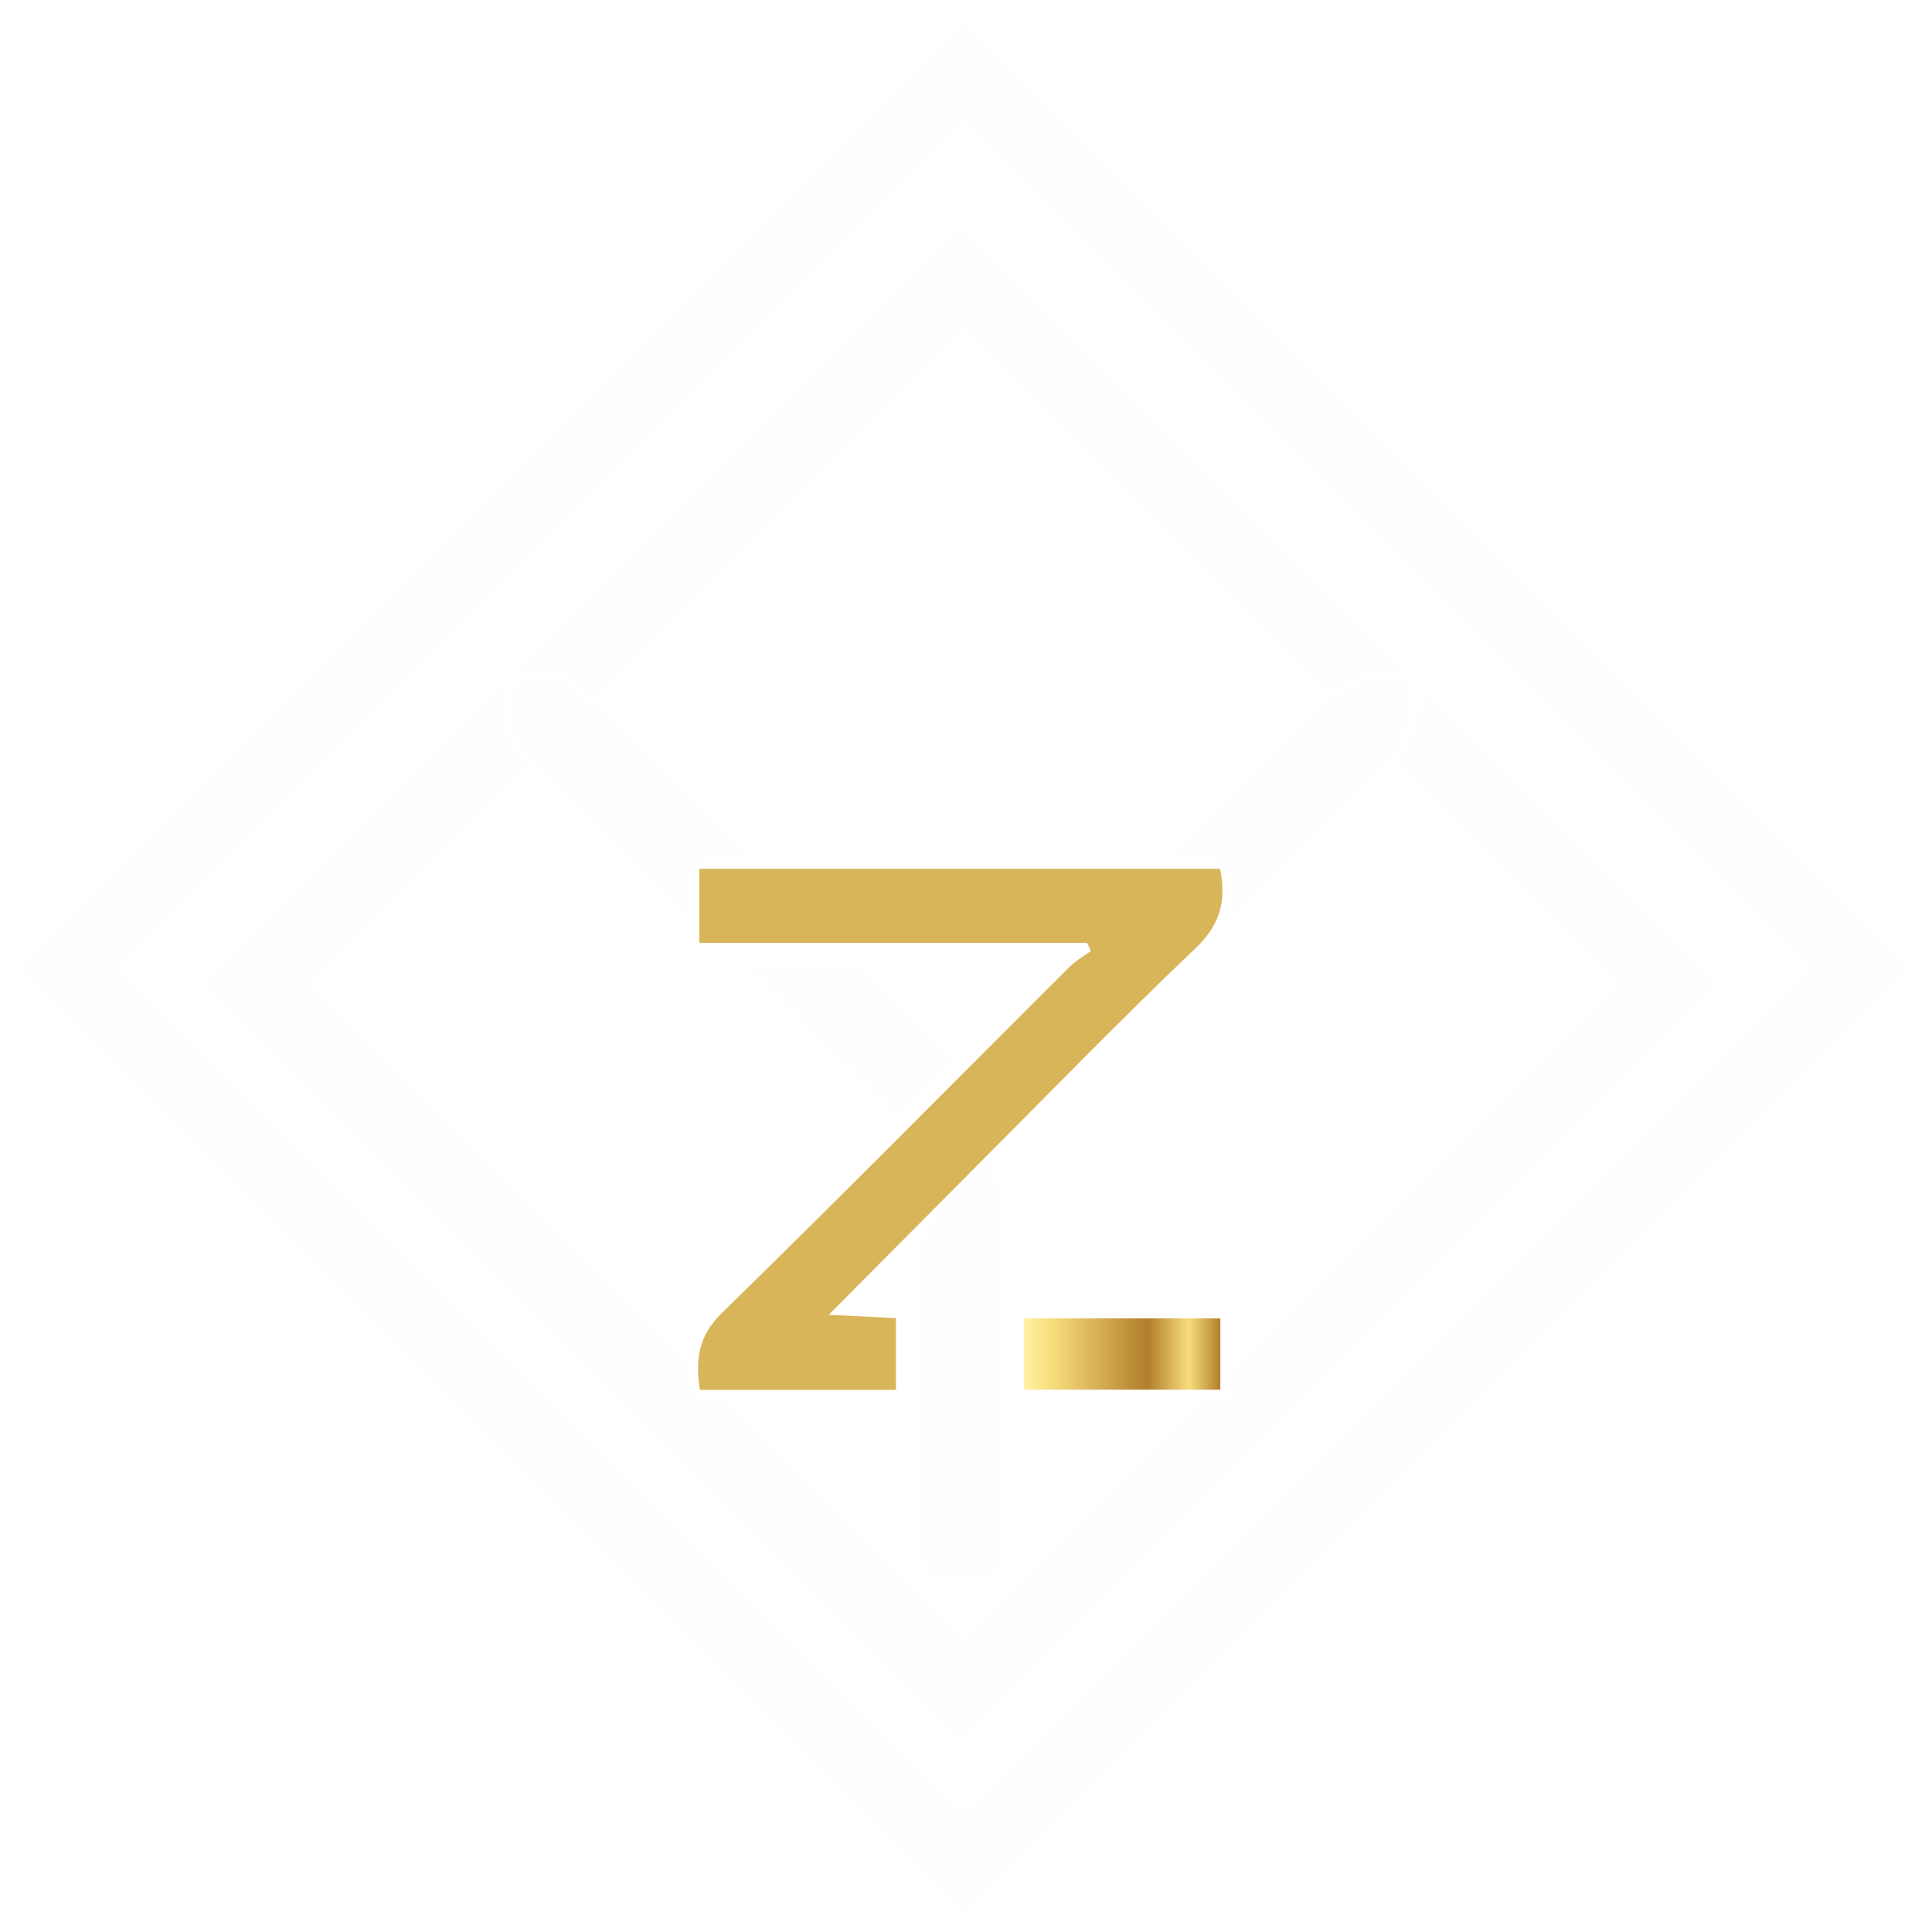
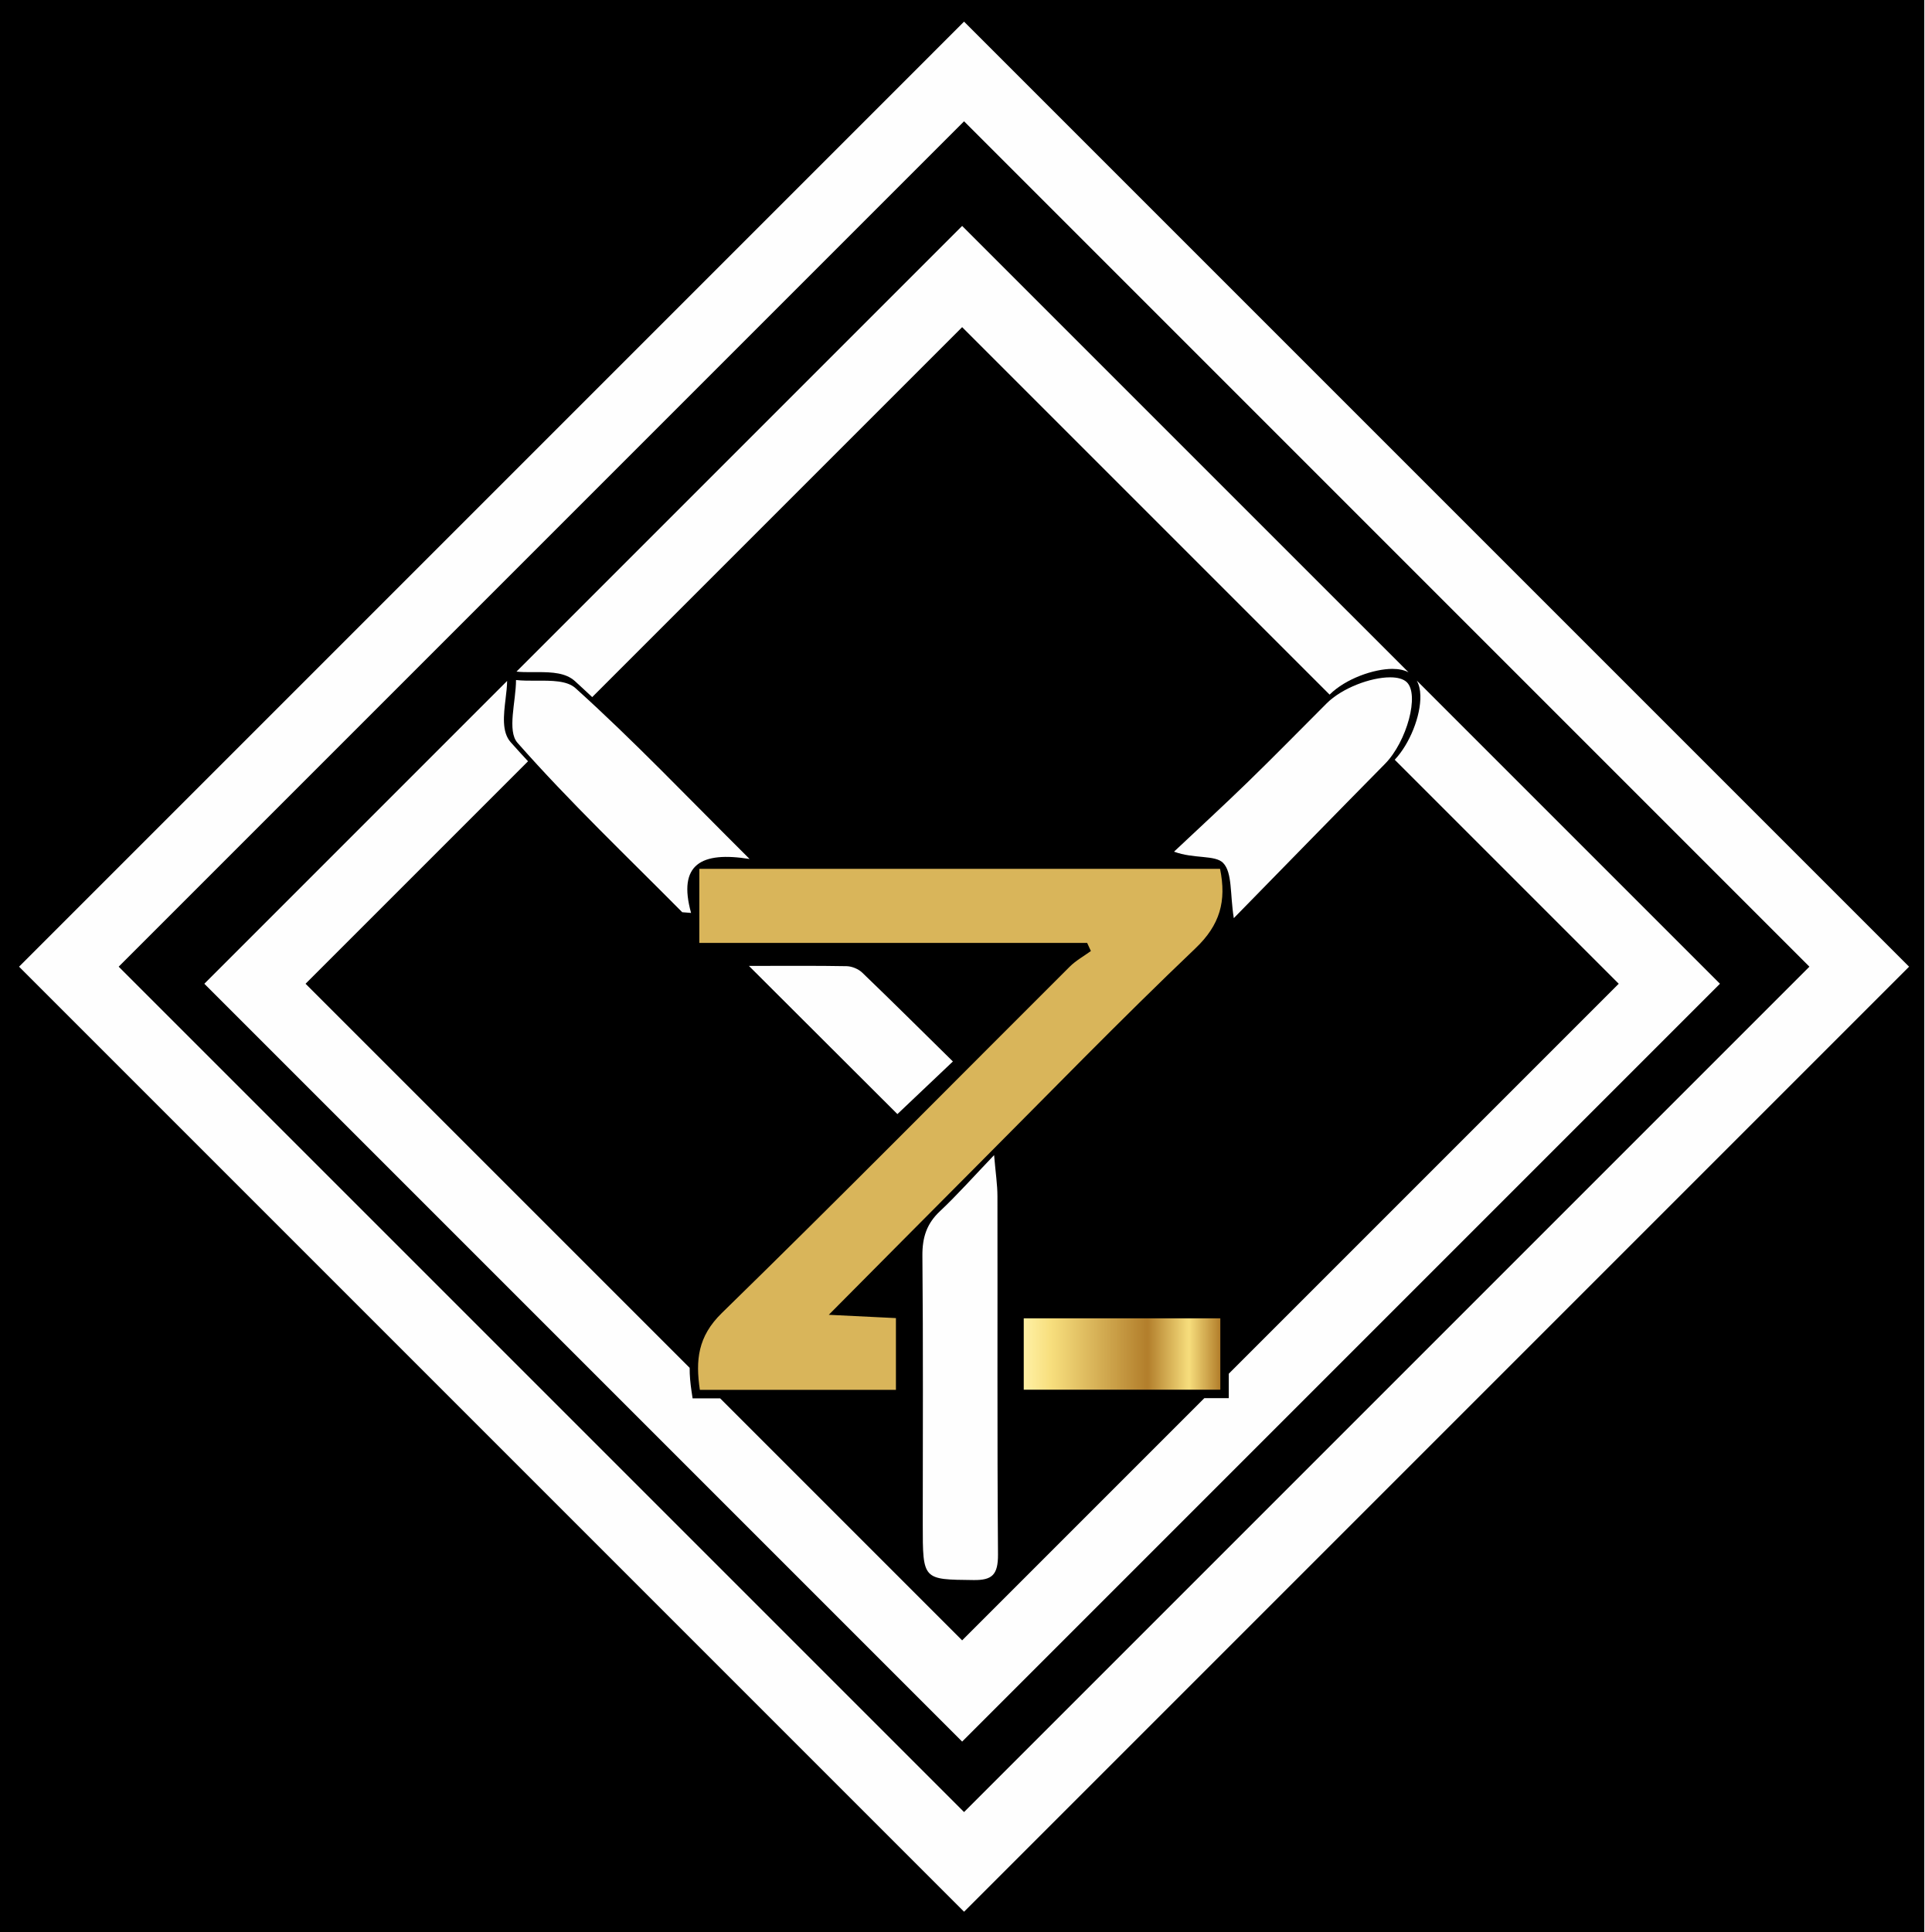
<svg xmlns="http://www.w3.org/2000/svg" viewBox="379 95 251 252" role="img" aria-labelledby="title">
+   <rect x="379" y="95" width="251" height="252" fill="#000000" />
  <defs>
    <clipPath id="clip-0">
      <path clip-rule="nonzero" d="M 512.535 266.957 L 538.176 266.957 L 538.176 276.266 L 512.535 276.266 Z M 512.535 266.957 " />
    </clipPath>
    <linearGradient id="linear-pattern-0" gradientUnits="userSpaceOnUse" x1="511.762" y1="305.96" x2="537.446" y2="305.96" gradientTransform="matrix(0.998324, 0, 0, -0.998324, 1.630647, 577.0589)">
      <stop offset="0" stop-color="rgb(99.997%, 94.496%, 64.691%)" stop-opacity="1" />
      <stop offset="0.004" stop-color="rgb(99.91%, 94.289%, 64.253%)" stop-opacity="1" />
      <stop offset="0.008" stop-color="rgb(99.825%, 94.083%, 63.815%)" stop-opacity="1" />
      <stop offset="0.012" stop-color="rgb(99.738%, 93.875%, 63.377%)" stop-opacity="1" />
      <stop offset="0.016" stop-color="rgb(99.652%, 93.669%, 62.939%)" stop-opacity="1" />
      <stop offset="0.02" stop-color="rgb(99.565%, 93.463%, 62.502%)" stop-opacity="1" />
      <stop offset="0.023" stop-color="rgb(99.478%, 93.257%, 62.064%)" stop-opacity="1" />
      <stop offset="0.027" stop-color="rgb(99.391%, 93.05%, 61.626%)" stop-opacity="1" />
      <stop offset="0.031" stop-color="rgb(99.306%, 92.844%, 61.188%)" stop-opacity="1" />
      <stop offset="0.035" stop-color="rgb(99.219%, 92.638%, 60.75%)" stop-opacity="1" />
      <stop offset="0.039" stop-color="rgb(99.133%, 92.432%, 60.312%)" stop-opacity="1" />
      <stop offset="0.043" stop-color="rgb(99.046%, 92.224%, 59.874%)" stop-opacity="1" />
      <stop offset="0.047" stop-color="rgb(98.959%, 92.018%, 59.436%)" stop-opacity="1" />
      <stop offset="0.051" stop-color="rgb(98.872%, 91.812%, 58.998%)" stop-opacity="1" />
      <stop offset="0.055" stop-color="rgb(98.787%, 91.606%, 58.56%)" stop-opacity="1" />
      <stop offset="0.059" stop-color="rgb(98.7%, 91.399%, 58.122%)" stop-opacity="1" />
      <stop offset="0.062" stop-color="rgb(98.615%, 91.193%, 57.684%)" stop-opacity="1" />
      <stop offset="0.066" stop-color="rgb(98.528%, 90.985%, 57.246%)" stop-opacity="1" />
      <stop offset="0.07" stop-color="rgb(98.441%, 90.779%, 56.808%)" stop-opacity="1" />
      <stop offset="0.074" stop-color="rgb(98.354%, 90.573%, 56.371%)" stop-opacity="1" />
      <stop offset="0.078" stop-color="rgb(98.268%, 90.367%, 55.933%)" stop-opacity="1" />
      <stop offset="0.082" stop-color="rgb(98.181%, 90.16%, 55.495%)" stop-opacity="1" />
      <stop offset="0.086" stop-color="rgb(98.096%, 89.954%, 55.057%)" stop-opacity="1" />
      <stop offset="0.09" stop-color="rgb(98.009%, 89.748%, 54.619%)" stop-opacity="1" />
      <stop offset="0.094" stop-color="rgb(97.922%, 89.542%, 54.181%)" stop-opacity="1" />
      <stop offset="0.098" stop-color="rgb(97.835%, 89.334%, 53.743%)" stop-opacity="1" />
      <stop offset="0.102" stop-color="rgb(97.749%, 89.128%, 53.305%)" stop-opacity="1" />
      <stop offset="0.105" stop-color="rgb(97.662%, 88.922%, 52.866%)" stop-opacity="1" />
      <stop offset="0.109" stop-color="rgb(97.577%, 88.716%, 52.428%)" stop-opacity="1" />
      <stop offset="0.113" stop-color="rgb(97.49%, 88.509%, 51.99%)" stop-opacity="1" />
      <stop offset="0.117" stop-color="rgb(97.403%, 88.303%, 51.552%)" stop-opacity="1" />
      <stop offset="0.121" stop-color="rgb(97.316%, 88.095%, 51.114%)" stop-opacity="1" />
      <stop offset="0.125" stop-color="rgb(97.231%, 87.889%, 50.676%)" stop-opacity="1" />
      <stop offset="0.129" stop-color="rgb(97.144%, 87.683%, 50.238%)" stop-opacity="1" />
      <stop offset="0.133" stop-color="rgb(97.058%, 87.477%, 49.8%)" stop-opacity="1" />
      <stop offset="0.137" stop-color="rgb(96.96%, 87.262%, 49.377%)" stop-opacity="1" />
      <stop offset="0.141" stop-color="rgb(96.863%, 87.048%, 48.956%)" stop-opacity="1" />
      <stop offset="0.145" stop-color="rgb(96.646%, 86.748%, 48.7%)" stop-opacity="1" />
      <stop offset="0.148" stop-color="rgb(96.431%, 86.447%, 48.444%)" stop-opacity="1" />
      <stop offset="0.152" stop-color="rgb(96.214%, 86.147%, 48.187%)" stop-opacity="1" />
      <stop offset="0.156" stop-color="rgb(95.999%, 85.846%, 47.932%)" stop-opacity="1" />
      <stop offset="0.16" stop-color="rgb(95.782%, 85.545%, 47.676%)" stop-opacity="1" />
      <stop offset="0.164" stop-color="rgb(95.566%, 85.245%, 47.421%)" stop-opacity="1" />
      <stop offset="0.168" stop-color="rgb(95.349%, 84.944%, 47.165%)" stop-opacity="1" />
      <stop offset="0.172" stop-color="rgb(95.134%, 84.644%, 46.909%)" stop-opacity="1" />
      <stop offset="0.176" stop-color="rgb(94.917%, 84.343%, 46.652%)" stop-opacity="1" />
      <stop offset="0.18" stop-color="rgb(94.702%, 84.044%, 46.397%)" stop-opacity="1" />
      <stop offset="0.184" stop-color="rgb(94.485%, 83.743%, 46.141%)" stop-opacity="1" />
      <stop offset="0.188" stop-color="rgb(94.27%, 83.443%, 45.886%)" stop-opacity="1" />
      <stop offset="0.191" stop-color="rgb(94.054%, 83.142%, 45.63%)" stop-opacity="1" />
      <stop offset="0.195" stop-color="rgb(93.839%, 82.841%, 45.374%)" stop-opacity="1" />
      <stop offset="0.199" stop-color="rgb(93.622%, 82.541%, 45.117%)" stop-opacity="1" />
      <stop offset="0.203" stop-color="rgb(93.407%, 82.24%, 44.862%)" stop-opacity="1" />
      <stop offset="0.207" stop-color="rgb(93.19%, 81.94%, 44.606%)" stop-opacity="1" />
      <stop offset="0.211" stop-color="rgb(92.975%, 81.639%, 44.351%)" stop-opacity="1" />
      <stop offset="0.215" stop-color="rgb(92.758%, 81.339%, 44.095%)" stop-opacity="1" />
      <stop offset="0.219" stop-color="rgb(92.543%, 81.038%, 43.839%)" stop-opacity="1" />
      <stop offset="0.223" stop-color="rgb(92.326%, 80.737%, 43.582%)" stop-opacity="1" />
      <stop offset="0.227" stop-color="rgb(92.111%, 80.438%, 43.327%)" stop-opacity="1" />
      <stop offset="0.23" stop-color="rgb(91.895%, 80.138%, 43.071%)" stop-opacity="1" />
      <stop offset="0.234" stop-color="rgb(91.679%, 79.837%, 42.816%)" stop-opacity="1" />
      <stop offset="0.238" stop-color="rgb(91.463%, 79.536%, 42.56%)" stop-opacity="1" />
      <stop offset="0.242" stop-color="rgb(91.246%, 79.236%, 42.303%)" stop-opacity="1" />
      <stop offset="0.246" stop-color="rgb(91.029%, 78.935%, 42.047%)" stop-opacity="1" />
      <stop offset="0.25" stop-color="rgb(90.814%, 78.635%, 41.792%)" stop-opacity="1" />
      <stop offset="0.254" stop-color="rgb(90.598%, 78.334%, 41.536%)" stop-opacity="1" />
      <stop offset="0.258" stop-color="rgb(90.382%, 78.033%, 41.28%)" stop-opacity="1" />
      <stop offset="0.262" stop-color="rgb(90.166%, 77.733%, 41.023%)" stop-opacity="1" />
      <stop offset="0.266" stop-color="rgb(89.951%, 77.432%, 40.768%)" stop-opacity="1" />
      <stop offset="0.27" stop-color="rgb(89.734%, 77.132%, 40.512%)" stop-opacity="1" />
      <stop offset="0.273" stop-color="rgb(89.519%, 76.833%, 40.257%)" stop-opacity="1" />
      <stop offset="0.277" stop-color="rgb(89.302%, 76.532%, 40.001%)" stop-opacity="1" />
      <stop offset="0.281" stop-color="rgb(89.087%, 76.231%, 39.745%)" stop-opacity="1" />
      <stop offset="0.285" stop-color="rgb(88.87%, 75.931%, 39.488%)" stop-opacity="1" />
      <stop offset="0.289" stop-color="rgb(88.655%, 75.63%, 39.233%)" stop-opacity="1" />
      <stop offset="0.293" stop-color="rgb(88.438%, 75.33%, 38.977%)" stop-opacity="1" />
      <stop offset="0.297" stop-color="rgb(88.223%, 75.029%, 38.722%)" stop-opacity="1" />
      <stop offset="0.301" stop-color="rgb(88.007%, 74.728%, 38.466%)" stop-opacity="1" />
      <stop offset="0.305" stop-color="rgb(87.791%, 74.428%, 38.21%)" stop-opacity="1" />
      <stop offset="0.309" stop-color="rgb(87.575%, 74.127%, 37.953%)" stop-opacity="1" />
      <stop offset="0.312" stop-color="rgb(87.358%, 73.827%, 37.698%)" stop-opacity="1" />
      <stop offset="0.316" stop-color="rgb(87.141%, 73.526%, 37.442%)" stop-opacity="1" />
      <stop offset="0.32" stop-color="rgb(86.926%, 73.225%, 37.187%)" stop-opacity="1" />
      <stop offset="0.324" stop-color="rgb(86.71%, 72.925%, 36.931%)" stop-opacity="1" />
      <stop offset="0.328" stop-color="rgb(86.494%, 72.626%, 36.675%)" stop-opacity="1" />
      <stop offset="0.332" stop-color="rgb(86.278%, 72.325%, 36.418%)" stop-opacity="1" />
      <stop offset="0.336" stop-color="rgb(86.063%, 72.025%, 36.163%)" stop-opacity="1" />
      <stop offset="0.34" stop-color="rgb(85.846%, 71.724%, 35.907%)" stop-opacity="1" />
      <stop offset="0.344" stop-color="rgb(85.631%, 71.423%, 35.652%)" stop-opacity="1" />
      <stop offset="0.348" stop-color="rgb(85.414%, 71.123%, 35.396%)" stop-opacity="1" />
      <stop offset="0.352" stop-color="rgb(85.199%, 70.822%, 35.139%)" stop-opacity="1" />
      <stop offset="0.355" stop-color="rgb(84.982%, 70.522%, 34.883%)" stop-opacity="1" />
      <stop offset="0.359" stop-color="rgb(84.767%, 70.221%, 34.628%)" stop-opacity="1" />
      <stop offset="0.363" stop-color="rgb(84.55%, 69.92%, 34.372%)" stop-opacity="1" />
      <stop offset="0.367" stop-color="rgb(84.335%, 69.62%, 34.117%)" stop-opacity="1" />
      <stop offset="0.371" stop-color="rgb(84.119%, 69.319%, 33.861%)" stop-opacity="1" />
      <stop offset="0.375" stop-color="rgb(83.904%, 69.02%, 33.604%)" stop-opacity="1" />
      <stop offset="0.379" stop-color="rgb(83.687%, 68.719%, 33.348%)" stop-opacity="1" />
      <stop offset="0.383" stop-color="rgb(83.47%, 68.419%, 33.093%)" stop-opacity="1" />
      <stop offset="0.387" stop-color="rgb(83.253%, 68.118%, 32.837%)" stop-opacity="1" />
      <stop offset="0.391" stop-color="rgb(83.038%, 67.818%, 32.582%)" stop-opacity="1" />
      <stop offset="0.395" stop-color="rgb(82.822%, 67.517%, 32.326%)" stop-opacity="1" />
      <stop offset="0.398" stop-color="rgb(82.607%, 67.216%, 32.069%)" stop-opacity="1" />
      <stop offset="0.402" stop-color="rgb(82.39%, 66.916%, 31.813%)" stop-opacity="1" />
      <stop offset="0.406" stop-color="rgb(82.175%, 66.615%, 31.558%)" stop-opacity="1" />
      <stop offset="0.41" stop-color="rgb(81.958%, 66.315%, 31.302%)" stop-opacity="1" />
      <stop offset="0.414" stop-color="rgb(81.743%, 66.014%, 31.047%)" stop-opacity="1" />
      <stop offset="0.418" stop-color="rgb(81.526%, 65.714%, 30.791%)" stop-opacity="1" />
      <stop offset="0.422" stop-color="rgb(81.311%, 65.414%, 30.534%)" stop-opacity="1" />
      <stop offset="0.426" stop-color="rgb(81.094%, 65.114%, 30.278%)" stop-opacity="1" />
      <stop offset="0.43" stop-color="rgb(80.879%, 64.813%, 30.023%)" stop-opacity="1" />
      <stop offset="0.434" stop-color="rgb(80.663%, 64.513%, 29.767%)" stop-opacity="1" />
      <stop offset="0.438" stop-color="rgb(80.447%, 64.212%, 29.512%)" stop-opacity="1" />
      <stop offset="0.441" stop-color="rgb(80.231%, 63.911%, 29.256%)" stop-opacity="1" />
      <stop offset="0.445" stop-color="rgb(80.016%, 63.611%, 28.999%)" stop-opacity="1" />
      <stop offset="0.449" stop-color="rgb(79.799%, 63.31%, 28.743%)" stop-opacity="1" />
      <stop offset="0.453" stop-color="rgb(79.584%, 63.01%, 28.488%)" stop-opacity="1" />
      <stop offset="0.457" stop-color="rgb(79.367%, 62.709%, 28.232%)" stop-opacity="1" />
      <stop offset="0.461" stop-color="rgb(79.15%, 62.408%, 27.977%)" stop-opacity="1" />
      <stop offset="0.465" stop-color="rgb(78.934%, 62.108%, 27.721%)" stop-opacity="1" />
      <stop offset="0.469" stop-color="rgb(78.719%, 61.807%, 27.464%)" stop-opacity="1" />
      <stop offset="0.473" stop-color="rgb(78.502%, 61.507%, 27.208%)" stop-opacity="1" />
      <stop offset="0.477" stop-color="rgb(78.287%, 61.208%, 26.953%)" stop-opacity="1" />
      <stop offset="0.48" stop-color="rgb(78.07%, 60.907%, 26.697%)" stop-opacity="1" />
      <stop offset="0.484" stop-color="rgb(77.855%, 60.606%, 26.442%)" stop-opacity="1" />
      <stop offset="0.488" stop-color="rgb(77.638%, 60.306%, 26.186%)" stop-opacity="1" />
      <stop offset="0.492" stop-color="rgb(77.423%, 60.005%, 25.929%)" stop-opacity="1" />
      <stop offset="0.496" stop-color="rgb(77.206%, 59.705%, 25.673%)" stop-opacity="1" />
      <stop offset="0.5" stop-color="rgb(76.991%, 59.404%, 25.418%)" stop-opacity="1" />
      <stop offset="0.504" stop-color="rgb(76.775%, 59.103%, 25.162%)" stop-opacity="1" />
      <stop offset="0.508" stop-color="rgb(76.559%, 58.803%, 24.907%)" stop-opacity="1" />
      <stop offset="0.512" stop-color="rgb(76.343%, 58.502%, 24.651%)" stop-opacity="1" />
      <stop offset="0.516" stop-color="rgb(76.128%, 58.202%, 24.394%)" stop-opacity="1" />
      <stop offset="0.52" stop-color="rgb(75.911%, 57.901%, 24.138%)" stop-opacity="1" />
      <stop offset="0.523" stop-color="rgb(75.696%, 57.602%, 23.883%)" stop-opacity="1" />
      <stop offset="0.527" stop-color="rgb(75.479%, 57.301%, 23.627%)" stop-opacity="1" />
      <stop offset="0.531" stop-color="rgb(75.262%, 57.001%, 23.372%)" stop-opacity="1" />
      <stop offset="0.535" stop-color="rgb(75.046%, 56.7%, 23.116%)" stop-opacity="1" />
      <stop offset="0.539" stop-color="rgb(74.831%, 56.4%, 22.859%)" stop-opacity="1" />
      <stop offset="0.543" stop-color="rgb(74.614%, 56.099%, 22.603%)" stop-opacity="1" />
      <stop offset="0.547" stop-color="rgb(74.399%, 55.798%, 22.348%)" stop-opacity="1" />
      <stop offset="0.551" stop-color="rgb(74.182%, 55.498%, 22.092%)" stop-opacity="1" />
      <stop offset="0.555" stop-color="rgb(73.967%, 55.197%, 21.837%)" stop-opacity="1" />
      <stop offset="0.559" stop-color="rgb(73.75%, 54.897%, 21.581%)" stop-opacity="1" />
      <stop offset="0.562" stop-color="rgb(73.535%, 54.596%, 21.324%)" stop-opacity="1" />
      <stop offset="0.566" stop-color="rgb(73.318%, 54.295%, 21.068%)" stop-opacity="1" />
      <stop offset="0.57" stop-color="rgb(73.103%, 53.996%, 20.813%)" stop-opacity="1" />
      <stop offset="0.574" stop-color="rgb(72.887%, 53.696%, 20.557%)" stop-opacity="1" />
      <stop offset="0.578" stop-color="rgb(72.672%, 53.395%, 20.302%)" stop-opacity="1" />
      <stop offset="0.582" stop-color="rgb(72.455%, 53.094%, 20.045%)" stop-opacity="1" />
      <stop offset="0.586" stop-color="rgb(72.24%, 52.794%, 19.789%)" stop-opacity="1" />
      <stop offset="0.59" stop-color="rgb(72.023%, 52.493%, 19.533%)" stop-opacity="1" />
      <stop offset="0.594" stop-color="rgb(71.808%, 52.193%, 19.278%)" stop-opacity="1" />
      <stop offset="0.598" stop-color="rgb(71.591%, 51.892%, 19.022%)" stop-opacity="1" />
      <stop offset="0.602" stop-color="rgb(71.375%, 51.591%, 18.767%)" stop-opacity="1" />
      <stop offset="0.605" stop-color="rgb(71.158%, 51.291%, 18.51%)" stop-opacity="1" />
      <stop offset="0.609" stop-color="rgb(70.943%, 50.99%, 18.254%)" stop-opacity="1" />
      <stop offset="0.613" stop-color="rgb(70.726%, 50.69%, 17.998%)" stop-opacity="1" />
      <stop offset="0.617" stop-color="rgb(70.511%, 50.389%, 17.743%)" stop-opacity="1" />
      <stop offset="0.621" stop-color="rgb(70.294%, 50.089%, 17.487%)" stop-opacity="1" />
      <stop offset="0.625" stop-color="rgb(70.079%, 49.789%, 17.23%)" stop-opacity="1" />
      <stop offset="0.633" stop-color="rgb(70.116%, 49.84%, 17.274%)" stop-opacity="1" />
      <stop offset="0.637" stop-color="rgb(70.657%, 50.592%, 17.915%)" stop-opacity="1" />
      <stop offset="0.641" stop-color="rgb(71.162%, 51.294%, 18.513%)" stop-opacity="1" />
      <stop offset="0.645" stop-color="rgb(71.666%, 51.994%, 19.11%)" stop-opacity="1" />
      <stop offset="0.648" stop-color="rgb(72.169%, 52.696%, 19.707%)" stop-opacity="1" />
      <stop offset="0.652" stop-color="rgb(72.673%, 53.397%, 20.303%)" stop-opacity="1" />
      <stop offset="0.656" stop-color="rgb(73.178%, 54.099%, 20.901%)" stop-opacity="1" />
      <stop offset="0.66" stop-color="rgb(73.682%, 54.799%, 21.498%)" stop-opacity="1" />
      <stop offset="0.664" stop-color="rgb(74.185%, 55.501%, 22.095%)" stop-opacity="1" />
      <stop offset="0.668" stop-color="rgb(74.689%, 56.201%, 22.691%)" stop-opacity="1" />
      <stop offset="0.672" stop-color="rgb(75.194%, 56.903%, 23.289%)" stop-opacity="1" />
      <stop offset="0.676" stop-color="rgb(75.697%, 57.603%, 23.886%)" stop-opacity="1" />
      <stop offset="0.68" stop-color="rgb(76.201%, 58.305%, 24.483%)" stop-opacity="1" />
      <stop offset="0.684" stop-color="rgb(76.704%, 59.006%, 25.079%)" stop-opacity="1" />
      <stop offset="0.688" stop-color="rgb(77.209%, 59.708%, 25.677%)" stop-opacity="1" />
      <stop offset="0.691" stop-color="rgb(77.713%, 60.408%, 26.274%)" stop-opacity="1" />
      <stop offset="0.695" stop-color="rgb(78.218%, 61.11%, 26.871%)" stop-opacity="1" />
      <stop offset="0.699" stop-color="rgb(78.722%, 61.81%, 27.467%)" stop-opacity="1" />
      <stop offset="0.703" stop-color="rgb(79.225%, 62.512%, 28.064%)" stop-opacity="1" />
      <stop offset="0.707" stop-color="rgb(79.729%, 63.213%, 28.661%)" stop-opacity="1" />
      <stop offset="0.711" stop-color="rgb(80.234%, 63.914%, 29.259%)" stop-opacity="1" />
      <stop offset="0.715" stop-color="rgb(80.737%, 64.615%, 29.855%)" stop-opacity="1" />
      <stop offset="0.719" stop-color="rgb(81.241%, 65.317%, 30.452%)" stop-opacity="1" />
      <stop offset="0.723" stop-color="rgb(81.744%, 66.017%, 31.049%)" stop-opacity="1" />
      <stop offset="0.727" stop-color="rgb(82.249%, 66.719%, 31.647%)" stop-opacity="1" />
      <stop offset="0.73" stop-color="rgb(82.753%, 67.419%, 32.243%)" stop-opacity="1" />
      <stop offset="0.734" stop-color="rgb(83.258%, 68.121%, 32.84%)" stop-opacity="1" />
      <stop offset="0.738" stop-color="rgb(83.762%, 68.822%, 33.437%)" stop-opacity="1" />
      <stop offset="0.742" stop-color="rgb(84.265%, 69.524%, 34.035%)" stop-opacity="1" />
      <stop offset="0.746" stop-color="rgb(84.769%, 70.224%, 34.631%)" stop-opacity="1" />
      <stop offset="0.75" stop-color="rgb(85.274%, 70.926%, 35.228%)" stop-opacity="1" />
      <stop offset="0.754" stop-color="rgb(85.777%, 71.626%, 35.825%)" stop-opacity="1" />
      <stop offset="0.758" stop-color="rgb(86.281%, 72.328%, 36.423%)" stop-opacity="1" />
      <stop offset="0.762" stop-color="rgb(86.784%, 73.029%, 37.019%)" stop-opacity="1" />
      <stop offset="0.766" stop-color="rgb(87.289%, 73.73%, 37.616%)" stop-opacity="1" />
      <stop offset="0.77" stop-color="rgb(87.793%, 74.431%, 38.213%)" stop-opacity="1" />
      <stop offset="0.773" stop-color="rgb(88.297%, 75.133%, 38.811%)" stop-opacity="1" />
      <stop offset="0.777" stop-color="rgb(88.8%, 75.833%, 39.407%)" stop-opacity="1" />
      <stop offset="0.781" stop-color="rgb(89.305%, 76.535%, 40.004%)" stop-opacity="1" />
      <stop offset="0.785" stop-color="rgb(89.809%, 77.235%, 40.601%)" stop-opacity="1" />
      <stop offset="0.789" stop-color="rgb(90.314%, 77.937%, 41.197%)" stop-opacity="1" />
      <stop offset="0.793" stop-color="rgb(90.817%, 78.638%, 41.794%)" stop-opacity="1" />
      <stop offset="0.797" stop-color="rgb(91.321%, 79.34%, 42.392%)" stop-opacity="1" />
      <stop offset="0.801" stop-color="rgb(91.824%, 80.04%, 42.989%)" stop-opacity="1" />
      <stop offset="0.805" stop-color="rgb(92.329%, 80.742%, 43.585%)" stop-opacity="1" />
      <stop offset="0.809" stop-color="rgb(92.833%, 81.442%, 44.182%)" stop-opacity="1" />
      <stop offset="0.812" stop-color="rgb(93.336%, 82.144%, 44.78%)" stop-opacity="1" />
      <stop offset="0.816" stop-color="rgb(93.84%, 82.845%, 45.377%)" stop-opacity="1" />
      <stop offset="0.82" stop-color="rgb(94.345%, 83.546%, 45.973%)" stop-opacity="1" />
      <stop offset="0.824" stop-color="rgb(94.849%, 84.247%, 46.57%)" stop-opacity="1" />
      <stop offset="0.828" stop-color="rgb(95.354%, 84.949%, 47.168%)" stop-opacity="1" />
      <stop offset="0.832" stop-color="rgb(95.857%, 85.649%, 47.765%)" stop-opacity="1" />
      <stop offset="0.836" stop-color="rgb(96.361%, 86.351%, 48.361%)" stop-opacity="1" />
      <stop offset="0.84" stop-color="rgb(96.321%, 86.296%, 48.315%)" stop-opacity="1" />
      <stop offset="0.844" stop-color="rgb(96.283%, 86.241%, 48.27%)" stop-opacity="1" />
      <stop offset="0.848" stop-color="rgb(95.621%, 85.321%, 47.485%)" stop-opacity="1" />
      <stop offset="0.852" stop-color="rgb(94.96%, 84.401%, 46.703%)" stop-opacity="1" />
      <stop offset="0.855" stop-color="rgb(94.298%, 83.481%, 45.918%)" stop-opacity="1" />
      <stop offset="0.859" stop-color="rgb(93.637%, 82.561%, 45.135%)" stop-opacity="1" />
      <stop offset="0.863" stop-color="rgb(92.975%, 81.641%, 44.351%)" stop-opacity="1" />
      <stop offset="0.867" stop-color="rgb(92.314%, 80.721%, 43.568%)" stop-opacity="1" />
      <stop offset="0.871" stop-color="rgb(91.652%, 79.8%, 42.784%)" stop-opacity="1" />
      <stop offset="0.875" stop-color="rgb(90.991%, 78.88%, 42.001%)" stop-opacity="1" />
      <stop offset="0.879" stop-color="rgb(90.329%, 77.96%, 41.217%)" stop-opacity="1" />
      <stop offset="0.883" stop-color="rgb(89.668%, 77.04%, 40.434%)" stop-opacity="1" />
      <stop offset="0.887" stop-color="rgb(89.006%, 76.12%, 39.65%)" stop-opacity="1" />
      <stop offset="0.891" stop-color="rgb(88.345%, 75.2%, 38.867%)" stop-opacity="1" />
      <stop offset="0.895" stop-color="rgb(87.683%, 74.278%, 38.083%)" stop-opacity="1" />
      <stop offset="0.898" stop-color="rgb(87.022%, 73.358%, 37.3%)" stop-opacity="1" />
      <stop offset="0.902" stop-color="rgb(86.36%, 72.438%, 36.516%)" stop-opacity="1" />
      <stop offset="0.906" stop-color="rgb(85.699%, 71.518%, 35.733%)" stop-opacity="1" />
      <stop offset="0.91" stop-color="rgb(85.037%, 70.598%, 34.949%)" stop-opacity="1" />
      <stop offset="0.914" stop-color="rgb(84.377%, 69.678%, 34.166%)" stop-opacity="1" />
      <stop offset="0.918" stop-color="rgb(83.714%, 68.758%, 33.382%)" stop-opacity="1" />
      <stop offset="0.922" stop-color="rgb(83.054%, 67.838%, 32.599%)" stop-opacity="1" />
      <stop offset="0.926" stop-color="rgb(82.391%, 66.917%, 31.815%)" stop-opacity="1" />
      <stop offset="0.93" stop-color="rgb(81.731%, 65.997%, 31.032%)" stop-opacity="1" />
      <stop offset="0.934" stop-color="rgb(81.068%, 65.077%, 30.247%)" stop-opacity="1" />
      <stop offset="0.938" stop-color="rgb(80.408%, 64.157%, 29.465%)" stop-opacity="1" />
      <stop offset="0.941" stop-color="rgb(79.745%, 63.237%, 28.68%)" stop-opacity="1" />
      <stop offset="0.945" stop-color="rgb(79.085%, 62.317%, 27.898%)" stop-opacity="1" />
      <stop offset="0.949" stop-color="rgb(78.423%, 61.395%, 27.113%)" stop-opacity="1" />
      <stop offset="0.953" stop-color="rgb(77.762%, 60.475%, 26.331%)" stop-opacity="1" />
      <stop offset="0.957" stop-color="rgb(77.1%, 59.555%, 25.546%)" stop-opacity="1" />
      <stop offset="0.961" stop-color="rgb(76.439%, 58.635%, 24.763%)" stop-opacity="1" />
      <stop offset="0.965" stop-color="rgb(75.777%, 57.715%, 23.979%)" stop-opacity="1" />
      <stop offset="0.969" stop-color="rgb(75.116%, 56.795%, 23.196%)" stop-opacity="1" />
      <stop offset="0.973" stop-color="rgb(74.454%, 55.875%, 22.412%)" stop-opacity="1" />
      <stop offset="0.977" stop-color="rgb(73.793%, 54.955%, 21.629%)" stop-opacity="1" />
      <stop offset="0.98" stop-color="rgb(73.131%, 54.034%, 20.845%)" stop-opacity="1" />
      <stop offset="0.984" stop-color="rgb(72.47%, 53.114%, 20.062%)" stop-opacity="1" />
      <stop offset="0.988" stop-color="rgb(71.808%, 52.194%, 19.278%)" stop-opacity="1" />
      <stop offset="0.992" stop-color="rgb(71.147%, 51.274%, 18.495%)" stop-opacity="1" />
      <stop offset="0.996" stop-color="rgb(70.485%, 50.354%, 17.711%)" stop-opacity="1" />
      <stop offset="1" stop-color="rgb(69.824%, 49.434%, 16.928%)" stop-opacity="1" />
    </linearGradient>
  </defs>
  <path fill-rule="evenodd" fill="rgb(85.1%, 70.979%, 35.289%)" fill-opacity="1" d="M 538.141 208.324 L 470.219 208.324 L 470.219 217.988 L 520.805 217.988 L 521.293 219.047 C 520.371 219.719 519.34 220.285 518.539 221.082 C 503.422 236.156 488.43 251.355 473.152 266.266 C 470.012 269.332 469.715 272.426 470.289 276.285 L 495.863 276.285 L 495.863 266.926 C 492.988 266.785 490.324 266.652 487.105 266.496 C 493.766 259.789 499.863 253.637 505.98 247.5 C 515.598 237.859 525.082 228.078 534.938 218.688 C 538.133 215.645 539.004 212.543 538.141 208.324 " />
  <path fill-rule="evenodd" fill="rgb(99.609%, 99.609%, 99.609%)" fill-opacity="1" d="M 501.594 252.996 C 499.887 254.602 499.293 256.383 499.316 258.82 C 499.426 270.492 499.363 282.164 499.363 293.836 C 499.363 301.125 499.363 301.02 505.996 301.094 C 508.387 301.121 509.195 300.441 509.176 297.738 C 509.059 282.172 509.133 266.609 509.105 251.043 C 509.105 249.539 508.867 248.031 508.668 245.668 C 505.996 248.461 503.887 250.84 501.594 252.996 Z M 501.594 252.996 " />
  <path fill-rule="evenodd" fill="rgb(99.609%, 99.609%, 99.609%)" fill-opacity="1" d="M 446.5 191.887 C 453.289 199.586 460.758 206.68 467.988 213.984 L 469.141 214.078 C 467.383 207.727 470.469 206.027 476.777 207.043 C 468.625 198.934 461.605 191.551 454.059 184.754 C 452.961 183.766 450.969 183.773 448.977 183.785 C 448.059 183.789 447.137 183.793 446.309 183.699 C 446.305 186.488 445.117 190.32 446.5 191.887 Z M 446.5 191.887 " />
  <path fill-rule="evenodd" fill="rgb(99.609%, 99.609%, 99.609%)" fill-opacity="1" d="M 560.355 183.348 L 560.312 183.348 C 557.785 183.348 554.051 184.742 552.043 186.746 C 548.629 190.16 545.254 193.609 541.793 196.973 C 538.621 200.059 535.359 203.051 532.137 206.086 C 534.738 207.055 537.527 206.48 538.555 207.57 C 539.758 208.84 539.426 211.566 539.934 214.758 C 546.832 207.711 553.223 201.152 559.652 194.637 C 562.512 191.734 564.199 185.547 562.473 183.957 C 562.023 183.543 561.27 183.352 560.355 183.348 " />
  <g clip-path="url(#clip-0)">
    <path fill-rule="nonzero" fill="url(#linear-pattern-0)" d="M 512.535 276.266 L 512.535 266.957 L 538.176 266.957 L 538.176 276.266 Z M 512.535 276.266 " />
  </g>
  <path fill-rule="evenodd" fill="rgb(99.609%, 99.609%, 99.609%)" fill-opacity="1" d="M 483.633 220.977 L 482.84 220.977 C 480.832 220.977 478.793 220.988 476.688 220.988 C 483.457 227.742 489.855 234.129 496.055 240.316 C 498.277 238.207 500.637 235.969 503.293 233.453 C 499.289 229.516 495.414 225.656 491.469 221.867 C 490.973 221.387 490.125 221.039 489.434 221.023 C 487.512 220.988 485.586 220.977 483.633 220.977 " />
  <path fill-rule="evenodd" fill="rgb(99.609%, 99.609%, 99.609%)" fill-opacity="1" d="M 446.367 182.602 L 446.383 182.602 C 446.941 182.664 447.562 182.672 448.152 182.672 L 449.168 182.668 C 451.023 182.668 452.789 182.758 453.977 183.828 C 454.738 184.516 455.492 185.227 456.246 185.926 L 504.5 137.672 L 552.43 185.602 C 554.543 183.5 558.242 182.246 560.609 182.246 C 561.461 182.246 562.168 182.398 562.727 182.691 L 504.5 124.469 Z M 446.367 182.602 " />
  <path fill-rule="evenodd" fill="rgb(99.609%, 99.609%, 99.609%)" fill-opacity="1" d="M 564.27 185.723 C 564.336 188.402 562.875 192.031 560.926 194.098 L 590.145 223.316 L 539.277 274.184 L 539.277 277.367 L 536.094 277.367 L 504.5 308.961 L 472.93 277.391 L 469.34 277.391 L 469.199 276.449 C 469.051 275.453 468.949 274.438 468.957 273.414 L 418.855 223.316 L 447.875 194.297 C 447.113 193.469 446.348 192.641 445.605 191.801 C 444.43 190.465 444.695 188.262 444.949 186.133 C 445.051 185.301 445.141 184.516 445.148 183.816 L 405.652 223.316 L 504.5 322.164 L 603.348 223.316 L 563.801 183.77 C 564.086 184.289 564.25 184.934 564.27 185.723 Z M 564.27 185.723 " />
  <path fill-rule="evenodd" fill="rgb(99.609%, 99.609%, 99.609%)" fill-opacity="1" d="M 381.484 221.09 L 504.75 344.355 L 628.016 221.09 L 504.75 97.824 Z M 394.48 221.09 L 504.75 110.82 L 615.016 221.09 L 504.75 331.355 Z M 394.48 221.09 " />
</svg>
